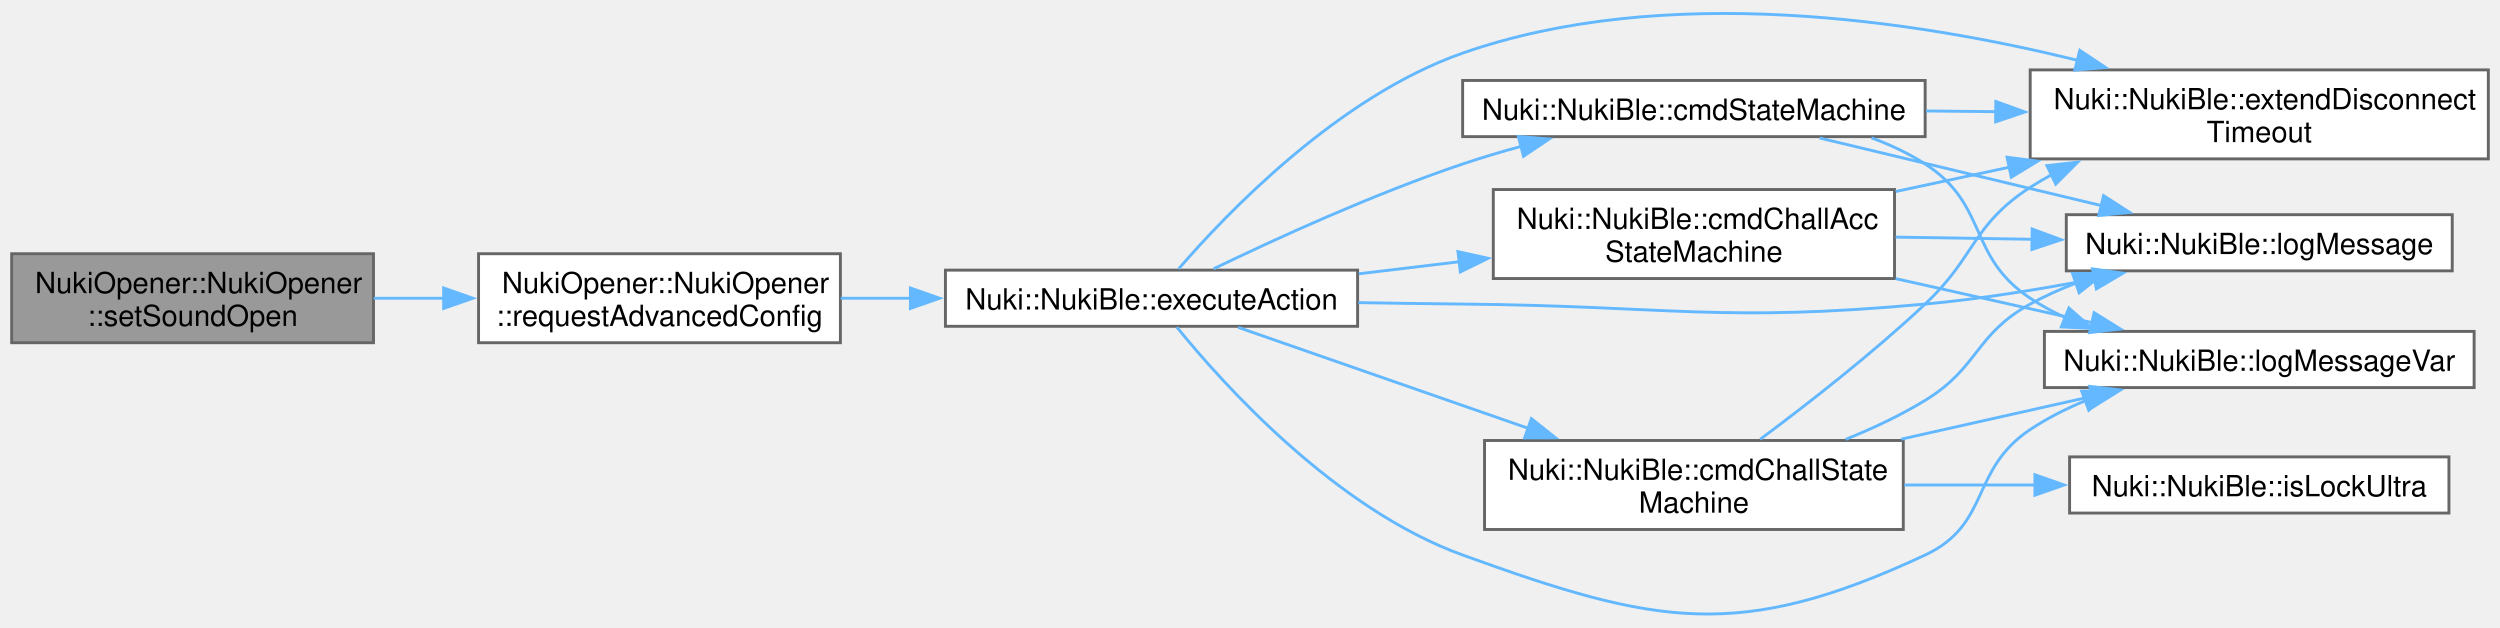
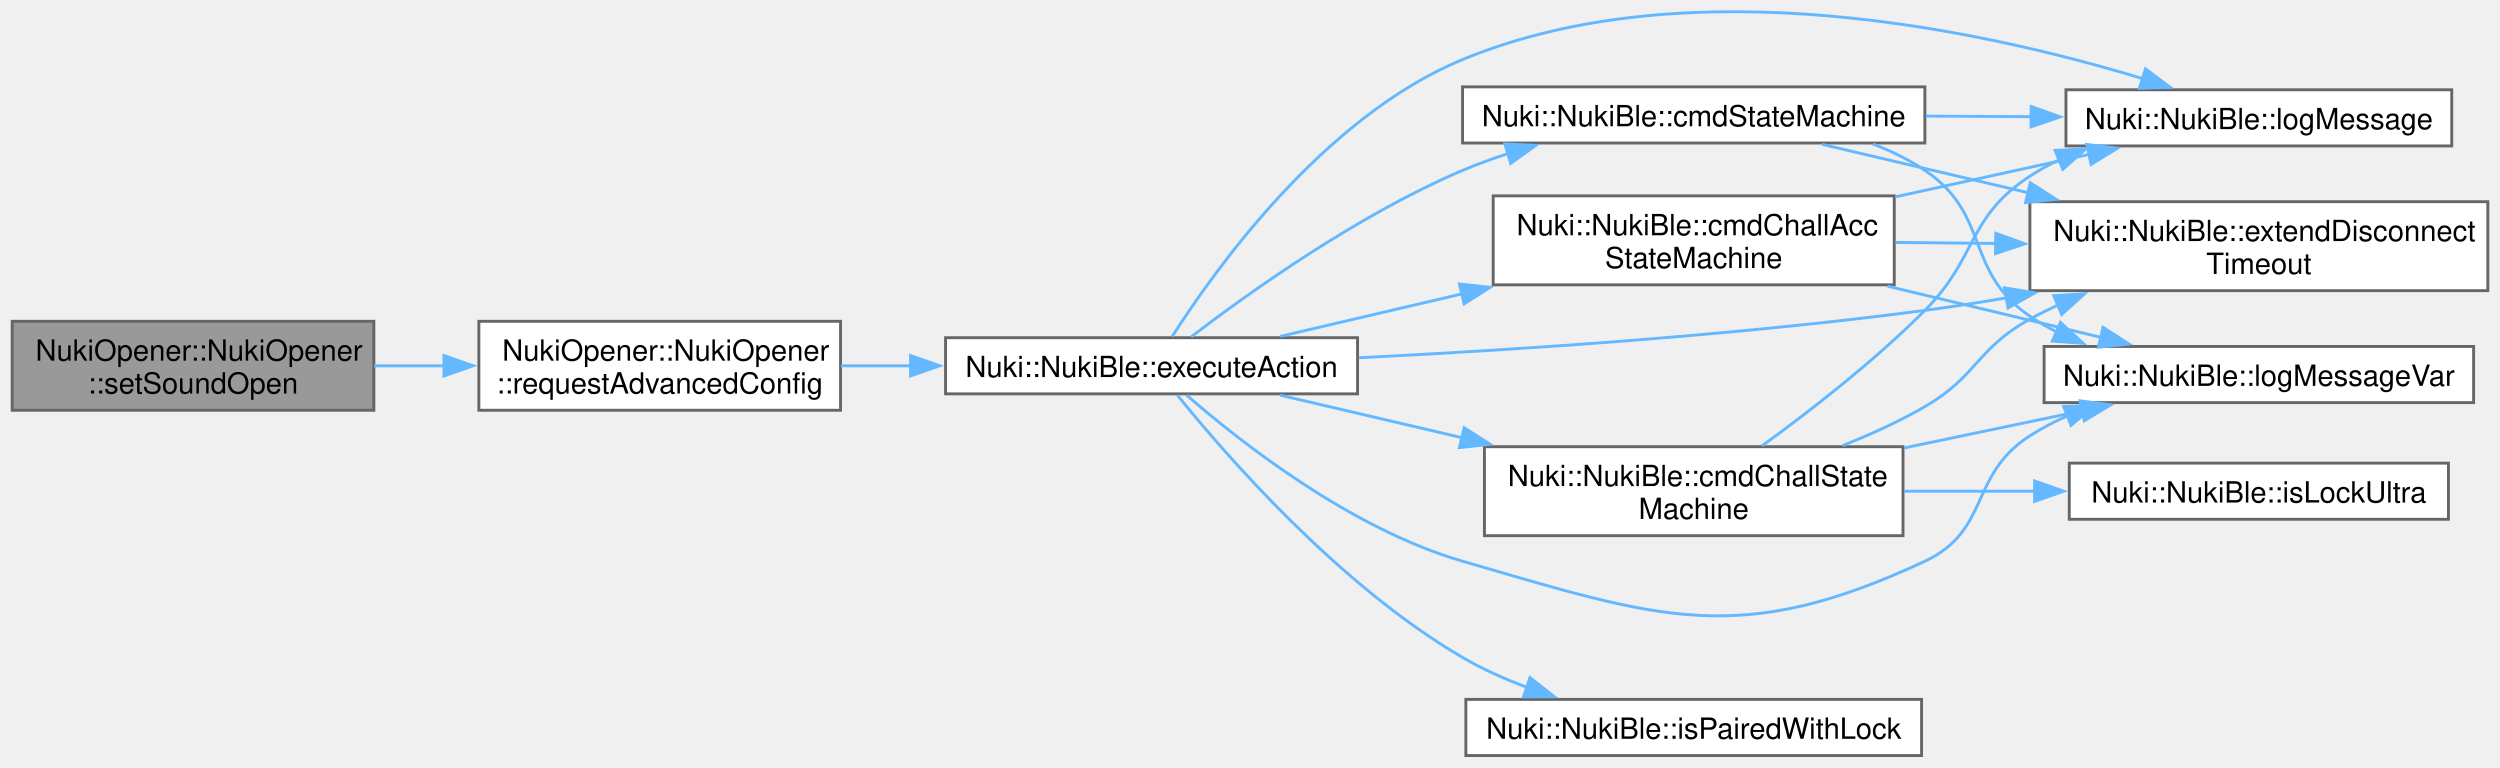
- <svg xmlns="http://www.w3.org/2000/svg" xmlns:xlink="http://www.w3.org/1999/xlink" width="857pt" height="215pt" viewBox="0.00 0.00 856.75 214.53">
-   <g id="graph0" class="graph" transform="scale(1 1) rotate(0) translate(4 210.53)">
+ <svg xmlns="http://www.w3.org/2000/svg" xmlns:xlink="http://www.w3.org/1999/xlink" width="857pt" height="263pt" viewBox="0.00 0.00 856.75 263.03">
+   <g id="graph0" class="graph" transform="scale(1 1) rotate(0) translate(4 259.03)">
    <g id="Node000001" class="node">
      <g id="a_Node000001">
        <a xlink:title="Gets the current config from the opener, updates the sound open parameter and sends the new config to...">
-           <polygon fill="#999999" stroke="#666666" points="124,-123.78 0,-123.78 0,-93.28 124,-93.28 124,-123.78" />
-           <text text-anchor="start" x="8" y="-110.28" font-family="Helvetica,sans-Serif" font-size="10.00">NukiOpener::NukiOpener</text>
-           <text text-anchor="middle" x="62" y="-99.03" font-family="Helvetica,sans-Serif" font-size="10.00">::setSoundOpen</text>
+           <polygon fill="#999999" stroke="#666666" points="124,-148.88 0,-148.88 0,-118.38 124,-118.38 124,-148.88" />
+           <text text-anchor="start" x="8" y="-135.38" font-family="Helvetica,sans-Serif" font-size="10.00">NukiOpener::NukiOpener</text>
+           <text text-anchor="middle" x="62" y="-124.12" font-family="Helvetica,sans-Serif" font-size="10.00">::setSoundOpen</text>
        </a>
      </g>
    </g>
    <g id="Node000002" class="node">
      <g id="a_Node000002">
        <a xlink:href="class_nuki_opener_1_1_nuki_opener.html#adf50e8b8e35409d8aa43de69c43535b5" target="_top" xlink:title="Requests advanced config from Opener via BLE.">
-           <polygon fill="white" stroke="#666666" points="284,-123.78 160,-123.78 160,-93.28 284,-93.28 284,-123.78" />
-           <text text-anchor="start" x="168" y="-110.28" font-family="Helvetica,sans-Serif" font-size="10.00">NukiOpener::NukiOpener</text>
-           <text text-anchor="middle" x="222" y="-99.03" font-family="Helvetica,sans-Serif" font-size="10.00">::requestAdvancedConfig</text>
+           <polygon fill="white" stroke="#666666" points="284,-148.88 160,-148.88 160,-118.38 284,-118.38 284,-148.88" />
+           <text text-anchor="start" x="168" y="-135.38" font-family="Helvetica,sans-Serif" font-size="10.00">NukiOpener::NukiOpener</text>
+           <text text-anchor="middle" x="222" y="-124.12" font-family="Helvetica,sans-Serif" font-size="10.00">::requestAdvancedConfig</text>
        </a>
      </g>
    </g>
    <g id="edge1_Node000001_Node000002" class="edge">
      <g id="a_edge1_Node000001_Node000002">
        <a xlink:title=" ">
-           <path fill="none" stroke="#63b8ff" d="M124.09,-108.53C132,-108.53 140.16,-108.53 148.23,-108.53" />
-           <polygon fill="#63b8ff" stroke="#63b8ff" points="148.04,-112.03 158.04,-108.53 148.04,-105.03 148.04,-112.03" />
+           <path fill="none" stroke="#63b8ff" d="M124.09,-133.62C132,-133.62 140.16,-133.62 148.23,-133.62" />
+           <polygon fill="#63b8ff" stroke="#63b8ff" points="148.04,-137.13 158.04,-133.63 148.04,-130.13 148.04,-137.13" />
        </a>
      </g>
    </g>
    <g id="Node000003" class="node">
      <g id="a_Node000003">
        <a xlink:href="class_nuki_1_1_nuki_ble.html#af1f1e299e8d97e053bba80e92ba285d6" target="_top" xlink:title=" ">
-           <polygon fill="white" stroke="#666666" points="461.25,-118.16 320,-118.16 320,-98.91 461.25,-98.91 461.25,-118.16" />
-           <text text-anchor="middle" x="390.62" y="-104.66" font-family="Helvetica,sans-Serif" font-size="10.00">Nuki::NukiBle::executeAction</text>
+           <polygon fill="white" stroke="#666666" points="461.25,-143.25 320,-143.25 320,-124 461.25,-124 461.25,-143.25" />
+           <text text-anchor="middle" x="390.62" y="-129.75" font-family="Helvetica,sans-Serif" font-size="10.00">Nuki::NukiBle::executeAction</text>
        </a>
      </g>
    </g>
    <g id="edge2_Node000002_Node000003" class="edge">
      <g id="a_edge2_Node000002_Node000003">
        <a xlink:title=" ">
-           <path fill="none" stroke="#63b8ff" d="M284.1,-108.53C291.93,-108.53 300.04,-108.53 308.12,-108.53" />
-           <polygon fill="#63b8ff" stroke="#63b8ff" points="308,-112.03 318,-108.53 308,-105.03 308,-112.03" />
+           <path fill="none" stroke="#63b8ff" d="M284.1,-133.62C291.93,-133.62 300.04,-133.62 308.12,-133.62" />
+           <polygon fill="#63b8ff" stroke="#63b8ff" points="308,-137.13 318,-133.63 308,-130.13 308,-137.13" />
        </a>
      </g>
    </g>
    <g id="Node000004" class="node">
      <g id="a_Node000004">
        <a xlink:href="class_nuki_1_1_nuki_ble.html#ada0f3beebd95d35c122e25dd3f9eb886" target="_top" xlink:title=" ">
-           <polygon fill="white" stroke="#666666" points="645.25,-145.78 507.75,-145.78 507.75,-115.28 645.25,-115.28 645.25,-145.78" />
-           <text text-anchor="start" x="515.75" y="-132.28" font-family="Helvetica,sans-Serif" font-size="10.00">Nuki::NukiBle::cmdChallAcc</text>
-           <text text-anchor="middle" x="576.5" y="-121.03" font-family="Helvetica,sans-Serif" font-size="10.00">StateMachine</text>
+           <polygon fill="white" stroke="#666666" points="645.25,-191.88 507.75,-191.88 507.75,-161.38 645.25,-161.38 645.25,-191.88" />
+           <text text-anchor="start" x="515.75" y="-178.38" font-family="Helvetica,sans-Serif" font-size="10.00">Nuki::NukiBle::cmdChallAcc</text>
+           <text text-anchor="middle" x="576.5" y="-167.12" font-family="Helvetica,sans-Serif" font-size="10.00">StateMachine</text>
        </a>
      </g>
    </g>
    <g id="edge3_Node000003_Node000004" class="edge">
      <g id="a_edge3_Node000003_Node000004">
        <a xlink:title=" ">
-           <path fill="none" stroke="#63b8ff" d="M461.66,-116.91C472.93,-118.26 484.66,-119.66 496.13,-121.04" />
-           <polygon fill="#63b8ff" stroke="#63b8ff" points="495.63,-124.5 505.97,-122.21 496.46,-117.55 495.63,-124.5" />
+           <path fill="none" stroke="#63b8ff" d="M434.74,-143.71C453.36,-148.06 475.74,-153.3 497.13,-158.3" />
+           <polygon fill="#63b8ff" stroke="#63b8ff" points="496.18,-161.67 506.72,-160.54 497.78,-154.85 496.18,-161.67" />
        </a>
      </g>
    </g>
    <g id="Node000005" class="node">
      <g id="a_Node000005">
        <a xlink:href="class_nuki_1_1_nuki_ble.html#a6e8fca90c04249660dce6cb993eb4495" target="_top" xlink:title=" ">
-           <polygon fill="white" stroke="#666666" points="848.75,-186.78 691.75,-186.78 691.75,-156.28 848.75,-156.28 848.75,-186.78" />
-           <text text-anchor="start" x="699.75" y="-173.28" font-family="Helvetica,sans-Serif" font-size="10.00">Nuki::NukiBle::extendDisconnect</text>
-           <text text-anchor="middle" x="770.25" y="-162.03" font-family="Helvetica,sans-Serif" font-size="10.00">Timeout</text>
+           <polygon fill="white" stroke="#666666" points="848.75,-189.88 691.75,-189.88 691.75,-159.38 848.75,-159.38 848.75,-189.88" />
+           <text text-anchor="start" x="699.75" y="-176.38" font-family="Helvetica,sans-Serif" font-size="10.00">Nuki::NukiBle::extendDisconnect</text>
+           <text text-anchor="middle" x="770.25" y="-165.12" font-family="Helvetica,sans-Serif" font-size="10.00">Timeout</text>
        </a>
      </g>
    </g>
    <g id="edge16_Node000003_Node000005" class="edge">
      <g id="a_edge16_Node000003_Node000005">
        <a xlink:title=" ">
-           <path fill="none" stroke="#63b8ff" d="M399.91,-118.58C416.2,-137.45 454.56,-177.63 497.25,-192.53 566.63,-216.76 651.82,-203.9 708.18,-190.02" />
-           <polygon fill="#63b8ff" stroke="#63b8ff" points="708.76,-193.48 717.58,-187.61 707.03,-186.7 708.76,-193.48" />
+           <path fill="none" stroke="#63b8ff" d="M461.65,-136.38C515.02,-139.03 590.23,-143.95 655.75,-152.62 664.9,-153.84 674.43,-155.32 683.9,-156.95" />
+           <polygon fill="#63b8ff" stroke="#63b8ff" points="683.03,-160.35 693.48,-158.64 684.25,-153.45 683.03,-160.35" />
        </a>
      </g>
    </g>
    <g id="Node000006" class="node">
      <g id="a_Node000006">
        <a xlink:href="class_nuki_1_1_nuki_ble.html#ac7ce691d9c3e586474655d1663eb2e20" target="_top" xlink:title=" ">
-           <polygon fill="white" stroke="#666666" points="836.38,-137.16 704.12,-137.16 704.12,-117.91 836.38,-117.91 836.38,-137.16" />
-           <text text-anchor="middle" x="770.25" y="-123.66" font-family="Helvetica,sans-Serif" font-size="10.00">Nuki::NukiBle::logMessage</text>
-         </a>
-       </g>
-     </g>
-     <g id="edge17_Node000003_Node000006" class="edge">
-       <g id="a_edge17_Node000003_Node000006">
-         <a xlink:title=" ">
-           <path fill="none" stroke="#63b8ff" d="M461.51,-107.02C473.43,-106.82 485.7,-106.64 497.25,-106.53 567.69,-105.87 585.6,-100.1 655.75,-106.53 674.84,-108.28 695.51,-111.66 713.91,-115.2" />
-           <polygon fill="#63b8ff" stroke="#63b8ff" points="713.07,-118.6 723.56,-117.12 714.43,-111.73 713.07,-118.6" />
+           <polygon fill="white" stroke="#666666" points="836.38,-228.25 704.12,-228.25 704.12,-209 836.38,-209 836.38,-228.25" />
+           <text text-anchor="middle" x="770.25" y="-214.75" font-family="Helvetica,sans-Serif" font-size="10.00">Nuki::NukiBle::logMessage</text>
+         </a>
+       </g>
+     </g>
+     <g id="edge18_Node000003_Node000006" class="edge">
+       <g id="a_edge18_Node000003_Node000006">
+         <a xlink:title=" ">
+           <path fill="none" stroke="#63b8ff" d="M397.71,-143.67C411.87,-165.91 449.44,-218.91 497.25,-238.62 575.1,-270.74 676.06,-248.58 730.45,-232.06" />
+           <polygon fill="#63b8ff" stroke="#63b8ff" points="731.39,-235.43 739.88,-229.09 729.29,-228.75 731.39,-235.43" />
        </a>
      </g>
    </g>
    <g id="Node000007" class="node">
      <g id="a_Node000007">
        <a xlink:href="class_nuki_1_1_nuki_ble.html#af3650133f46aeca48a5f01b95d23ab71" target="_top" xlink:title=" ">
-           <polygon fill="white" stroke="#666666" points="843.88,-97.16 696.62,-97.16 696.62,-77.91 843.88,-77.91 843.88,-97.16" />
-           <text text-anchor="middle" x="770.25" y="-83.66" font-family="Helvetica,sans-Serif" font-size="10.00">Nuki::NukiBle::logMessageVar</text>
-         </a>
-       </g>
-     </g>
-     <g id="edge18_Node000003_Node000007" class="edge">
-       <g id="a_edge18_Node000003_Node000007">
-         <a xlink:title=" ">
-           <path fill="none" stroke="#63b8ff" d="M399.3,-98.62C415.11,-79.14 453.49,-36.37 497.25,-20.53 563.49,3.44 591.92,9.27 655.75,-20.53 678.33,-31.08 671,-49.73 691.75,-63.53 697.6,-67.42 704.11,-70.71 710.8,-73.48" />
-           <polygon fill="#63b8ff" stroke="#63b8ff" points="709.39,-76.69 719.99,-76.89 711.83,-70.13 709.39,-76.69" />
+           <polygon fill="white" stroke="#666666" points="843.88,-140.25 696.62,-140.25 696.62,-121 843.88,-121 843.88,-140.25" />
+           <text text-anchor="middle" x="770.25" y="-126.75" font-family="Helvetica,sans-Serif" font-size="10.00">Nuki::NukiBle::logMessageVar</text>
+         </a>
+       </g>
+     </g>
+     <g id="edge19_Node000003_Node000007" class="edge">
+       <g id="a_edge19_Node000003_Node000007">
+         <a xlink:title=" ">
+           <path fill="none" stroke="#63b8ff" d="M402.59,-123.61C420.69,-107.83 458.67,-77.83 497.25,-66.62 564.9,-46.98 591.92,-36.82 655.75,-66.62 678.33,-77.17 670.76,-96.19 691.75,-109.62 695.78,-112.2 700.12,-114.47 704.62,-116.46" />
+           <polygon fill="#63b8ff" stroke="#63b8ff" points="703.32,-119.71 713.91,-120.06 705.86,-113.18 703.32,-119.71" />
        </a>
      </g>
    </g>
    <g id="Node000008" class="node">
      <g id="a_Node000008">
        <a xlink:href="class_nuki_1_1_nuki_ble.html#a59169a9f492793762e3c6ba39b611b07" target="_top" xlink:title=" ">
-           <polygon fill="white" stroke="#666666" points="648.25,-59.78 504.75,-59.78 504.75,-29.28 648.25,-29.28 648.25,-59.78" />
-           <text text-anchor="start" x="512.75" y="-46.28" font-family="Helvetica,sans-Serif" font-size="10.00">Nuki::NukiBle::cmdChallState</text>
-           <text text-anchor="middle" x="576.5" y="-35.03" font-family="Helvetica,sans-Serif" font-size="10.00">Machine</text>
+           <polygon fill="white" stroke="#666666" points="648.25,-105.88 504.75,-105.88 504.75,-75.38 648.25,-75.38 648.25,-105.88" />
+           <text text-anchor="start" x="512.75" y="-92.38" font-family="Helvetica,sans-Serif" font-size="10.00">Nuki::NukiBle::cmdChallState</text>
+           <text text-anchor="middle" x="576.5" y="-81.12" font-family="Helvetica,sans-Serif" font-size="10.00">Machine</text>
        </a>
      </g>
    </g>
    <g id="edge7_Node000003_Node000008" class="edge">
      <g id="a_edge7_Node000003_Node000008">
        <a xlink:title=" ">
-           <path fill="none" stroke="#63b8ff" d="M420.36,-98.53C446.85,-89.31 486.93,-75.36 519.71,-63.95" />
-           <polygon fill="#63b8ff" stroke="#63b8ff" points="520.8,-67.28 529.09,-60.69 518.49,-60.67 520.8,-67.28" />
+           <path fill="none" stroke="#63b8ff" d="M434.74,-123.54C453.36,-119.19 475.74,-113.95 497.13,-108.95" />
+           <polygon fill="#63b8ff" stroke="#63b8ff" points="497.78,-112.4 506.72,-106.71 496.18,-105.58 497.78,-112.4" />
        </a>
      </g>
    </g>
    <g id="Node000010" class="node">
      <g id="a_Node000010">
        <a xlink:href="class_nuki_1_1_nuki_ble.html#ad135bb1455665decfddff67772c1d411" target="_top" xlink:title=" ">
-           <polygon fill="white" stroke="#666666" points="655.75,-183.16 497.25,-183.16 497.25,-163.91 655.75,-163.91 655.75,-183.16" />
-           <text text-anchor="middle" x="576.5" y="-169.66" font-family="Helvetica,sans-Serif" font-size="10.00">Nuki::NukiBle::cmdStateMachine</text>
+           <polygon fill="white" stroke="#666666" points="655.75,-229.25 497.25,-229.25 497.25,-210 655.75,-210 655.75,-229.25" />
+           <text text-anchor="middle" x="576.5" y="-215.75" font-family="Helvetica,sans-Serif" font-size="10.00">Nuki::NukiBle::cmdStateMachine</text>
        </a>
      </g>
    </g>
    <g id="edge12_Node000003_Node000010" class="edge">
      <g id="a_edge12_Node000003_Node000010">
        <a xlink:title=" ">
-           <path fill="none" stroke="#63b8ff" d="M411.86,-118.59C432.82,-128.72 466.73,-144.27 497.25,-154.53 503.77,-156.73 510.68,-158.78 517.58,-160.66" />
-           <polygon fill="#63b8ff" stroke="#63b8ff" points="516.34,-163.96 526.9,-163.1 518.11,-157.19 516.34,-163.96" />
+           <path fill="none" stroke="#63b8ff" d="M404.2,-143.55C423.25,-158.13 461.07,-185.26 497.25,-200.62 502.22,-202.73 507.46,-204.64 512.79,-206.35" />
+           <polygon fill="#63b8ff" stroke="#63b8ff" points="511.76,-209.7 522.34,-209.18 513.74,-202.99 511.76,-209.7" />
+         </a>
+       </g>
+     </g>
+     <g id="Node000011" class="node">
+       <g id="a_Node000011">
+         <a xlink:href="class_nuki_1_1_nuki_ble.html#a050f54fbfcea03dc5238e8c66a7e89ca" target="_top" xlink:title="Returns pairing state (if credentials are stored or not)">
+           <polygon fill="white" stroke="#666666" points="654.62,-19.25 498.38,-19.25 498.38,0 654.62,0 654.62,-19.25" />
+           <text text-anchor="middle" x="576.5" y="-5.75" font-family="Helvetica,sans-Serif" font-size="10.00">Nuki::NukiBle::isPairedWithLock</text>
+         </a>
+       </g>
+     </g>
+     <g id="edge17_Node000003_Node000011" class="edge">
+       <g id="a_edge17_Node000003_Node000011">
+         <a xlink:title=" ">
+           <path fill="none" stroke="#63b8ff" d="M399.51,-123.52C415.69,-103.47 454.71,-58.43 497.25,-33.62 504.09,-29.64 511.66,-26.25 519.32,-23.38" />
+           <polygon fill="#63b8ff" stroke="#63b8ff" points="520.38,-26.72 528.71,-20.17 518.12,-20.1 520.38,-26.72" />
        </a>
      </g>
    </g>
    <g id="edge4_Node000004_Node000005" class="edge">
      <g id="a_edge4_Node000004_Node000005">
        <a xlink:title=" ">
-           <path fill="none" stroke="#63b8ff" d="M645.64,-145.1C658.34,-147.82 671.75,-150.69 684.87,-153.49" />
-           <polygon fill="#63b8ff" stroke="#63b8ff" points="683.81,-156.84 694.32,-155.51 685.27,-150 683.81,-156.84" />
+           <path fill="none" stroke="#63b8ff" d="M645.64,-175.91C656.79,-175.8 668.47,-175.68 680.03,-175.56" />
+           <polygon fill="#63b8ff" stroke="#63b8ff" points="680.05,-179.06 690.01,-175.45 679.97,-172.06 680.05,-179.06" />
        </a>
      </g>
    </g>
    <g id="edge5_Node000004_Node000006" class="edge">
      <g id="a_edge5_Node000004_Node000006">
        <a xlink:title=" ">
-           <path fill="none" stroke="#63b8ff" d="M645.64,-129.47C660.89,-129.23 677.16,-128.97 692.72,-128.73" />
-           <polygon fill="#63b8ff" stroke="#63b8ff" points="692.44,-132.24 702.38,-128.58 692.33,-125.24 692.44,-132.24" />
+           <path fill="none" stroke="#63b8ff" d="M645.64,-191.55C667.45,-196.33 691.35,-201.56 712.28,-206.15" />
+           <polygon fill="#63b8ff" stroke="#63b8ff" points="711.25,-209.5 721.76,-208.22 712.74,-202.67 711.25,-209.5" />
        </a>
      </g>
    </g>
    <g id="edge6_Node000004_Node000007" class="edge">
      <g id="a_edge6_Node000004_Node000007">
        <a xlink:title=" ">
-           <path fill="none" stroke="#63b8ff" d="M645.64,-115.25C667.73,-110.3 691.95,-104.87 713.07,-100.13" />
-           <polygon fill="#63b8ff" stroke="#63b8ff" points="713.65,-103.59 722.64,-97.99 712.11,-96.76 713.65,-103.59" />
+           <path fill="none" stroke="#63b8ff" d="M642.95,-160.92C666.81,-155.2 693.46,-148.81 716.11,-143.37" />
+           <polygon fill="#63b8ff" stroke="#63b8ff" points="716.84,-146.8 725.75,-141.06 715.21,-139.99 716.84,-146.8" />
        </a>
      </g>
    </g>
    <g id="edge8_Node000008_Node000005" class="edge">
      <g id="a_edge8_Node000008_Node000005">
        <a xlink:title=" ">
-           <path fill="none" stroke="#63b8ff" d="M599.22,-60.19C615.38,-72.21 637.68,-89.57 655.75,-106.53 673.18,-122.91 671.68,-133.53 691.75,-146.53 694.14,-148.08 696.63,-149.54 699.19,-150.91" />
-           <polygon fill="#63b8ff" stroke="#63b8ff" points="697.48,-153.97 708.01,-155.15 700.51,-147.66 697.48,-153.97" />
+           <path fill="none" stroke="#63b8ff" d="M627.5,-106.26C637.15,-110.07 646.97,-114.54 655.75,-119.62 673.77,-130.06 673.51,-139.58 691.75,-149.62 694.91,-151.36 698.21,-153 701.58,-154.55" />
+           <polygon fill="#63b8ff" stroke="#63b8ff" points="699.93,-157.65 710.51,-158.31 702.65,-151.2 699.93,-157.65" />
        </a>
      </g>
    </g>
    <g id="edge10_Node000008_Node000006" class="edge">
      <g id="a_edge10_Node000008_Node000006">
        <a xlink:title=" ">
-           <path fill="none" stroke="#63b8ff" d="M628.52,-60.17C637.88,-63.94 647.34,-68.4 655.75,-73.53 674.27,-84.85 672.74,-96.06 691.75,-106.53 696.74,-109.28 702.1,-111.68 707.6,-113.78" />
-           <polygon fill="#63b8ff" stroke="#63b8ff" points="706.25,-117.02 716.84,-116.97 708.53,-110.4 706.25,-117.02" />
+           <path fill="none" stroke="#63b8ff" d="M599.91,-106.17C616.22,-118 638.4,-135.17 655.75,-152.62 674.05,-171.04 670.03,-184.41 691.75,-198.62 694.99,-200.74 698.44,-202.64 702.01,-204.33" />
+           <polygon fill="#63b8ff" stroke="#63b8ff" points="700.39,-207.45 710.97,-208.02 703.05,-200.98 700.39,-207.45" />
        </a>
      </g>
    </g>
    <g id="edge11_Node000008_Node000007" class="edge">
      <g id="a_edge11_Node000008_Node000007">
        <a xlink:title=" ">
-           <path fill="none" stroke="#63b8ff" d="M647.54,-60.24C669.11,-65.08 692.57,-70.34 713.09,-74.94" />
-           <polygon fill="#63b8ff" stroke="#63b8ff" points="712.15,-78.32 722.67,-77.09 713.68,-71.49 712.15,-78.32" />
+           <path fill="none" stroke="#63b8ff" d="M648.63,-105.46C668.76,-109.66 690.46,-114.19 709.83,-118.23" />
+           <polygon fill="#63b8ff" stroke="#63b8ff" points="708.95,-121.62 719.45,-120.24 710.38,-114.77 708.95,-121.62" />
        </a>
      </g>
    </g>
    <g id="Node000009" class="node">
      <g id="a_Node000009">
        <a xlink:href="class_nuki_1_1_nuki_ble.html#a25207bb564a4b54b8dd8c872177b53a7" target="_top" xlink:title="Returns if BLE is pairing/paired/connected with a Smart Lock Ultra.">
-           <polygon fill="white" stroke="#666666" points="835.25,-54.16 705.25,-54.16 705.25,-34.91 835.25,-34.91 835.25,-54.16" />
-           <text text-anchor="middle" x="770.25" y="-40.66" font-family="Helvetica,sans-Serif" font-size="10.00">Nuki::NukiBle::isLockUltra</text>
+           <polygon fill="white" stroke="#666666" points="835.25,-100.25 705.25,-100.25 705.25,-81 835.25,-81 835.25,-100.25" />
+           <text text-anchor="middle" x="770.25" y="-86.75" font-family="Helvetica,sans-Serif" font-size="10.00">Nuki::NukiBle::isLockUltra</text>
        </a>
      </g>
    </g>
    <g id="edge9_Node000008_Node000009" class="edge">
      <g id="a_edge9_Node000008_Node000009">
        <a xlink:title=" ">
-           <path fill="none" stroke="#63b8ff" d="M648.63,-44.53C663.32,-44.53 678.85,-44.53 693.69,-44.53" />
-           <polygon fill="#63b8ff" stroke="#63b8ff" points="693.37,-48.03 703.37,-44.53 693.37,-41.03 693.37,-48.03" />
+           <path fill="none" stroke="#63b8ff" d="M648.63,-90.62C663.32,-90.62 678.85,-90.62 693.69,-90.62" />
+           <polygon fill="#63b8ff" stroke="#63b8ff" points="693.37,-94.13 703.37,-90.63 693.37,-87.13 693.37,-94.13" />
        </a>
      </g>
    </g>
    <g id="edge13_Node000010_Node000005" class="edge">
      <g id="a_edge13_Node000010_Node000005">
        <a xlink:title=" ">
-           <path fill="none" stroke="#63b8ff" d="M656.05,-172.71C663.99,-172.63 672.1,-172.55 680.14,-172.46" />
-           <polygon fill="#63b8ff" stroke="#63b8ff" points="679.97,-175.96 689.93,-172.36 679.9,-168.97 679.97,-175.96" />
+           <path fill="none" stroke="#63b8ff" d="M620.53,-209.53C641.41,-204.63 667.14,-198.59 691.3,-192.92" />
+           <polygon fill="#63b8ff" stroke="#63b8ff" points="691.86,-196.38 700.79,-190.69 690.26,-189.57 691.86,-196.38" />
        </a>
      </g>
    </g>
    <g id="edge14_Node000010_Node000006" class="edge">
      <g id="a_edge14_Node000010_Node000006">
        <a xlink:title=" ">
-           <path fill="none" stroke="#63b8ff" d="M619.58,-163.44C648.05,-156.61 685.89,-147.53 716.39,-140.21" />
-           <polygon fill="#63b8ff" stroke="#63b8ff" points="716.89,-143.69 725.8,-137.96 715.26,-136.89 716.89,-143.69" />
+           <path fill="none" stroke="#63b8ff" d="M656.05,-219.22C668.04,-219.15 680.4,-219.09 692.36,-219.03" />
+           <polygon fill="#63b8ff" stroke="#63b8ff" points="692.18,-222.53 702.16,-218.97 692.14,-215.53 692.18,-222.53" />
        </a>
      </g>
    </g>
    <g id="edge15_Node000010_Node000007" class="edge">
      <g id="a_edge15_Node000010_Node000007">
        <a xlink:title=" ">
-           <path fill="none" stroke="#63b8ff" d="M637.36,-163.49C643.83,-161.11 650.11,-158.17 655.75,-154.53 677.57,-140.47 670.12,-122.88 691.75,-108.53 695.5,-106.05 699.53,-103.85 703.72,-101.92" />
-           <polygon fill="#63b8ff" stroke="#63b8ff" points="705.01,-105.17 712.97,-98.19 702.39,-98.68 705.01,-105.17" />
+           <path fill="none" stroke="#63b8ff" d="M637.91,-209.65C644.21,-207.26 650.3,-204.29 655.75,-200.62 678.47,-185.33 669.14,-166.08 691.75,-150.62 694.64,-148.65 697.71,-146.87 700.9,-145.27" />
+           <polygon fill="#63b8ff" stroke="#63b8ff" points="702.23,-148.5 710.02,-141.32 699.45,-142.08 702.23,-148.5" />
        </a>
      </g>
    </g>
  </g>
</svg>
